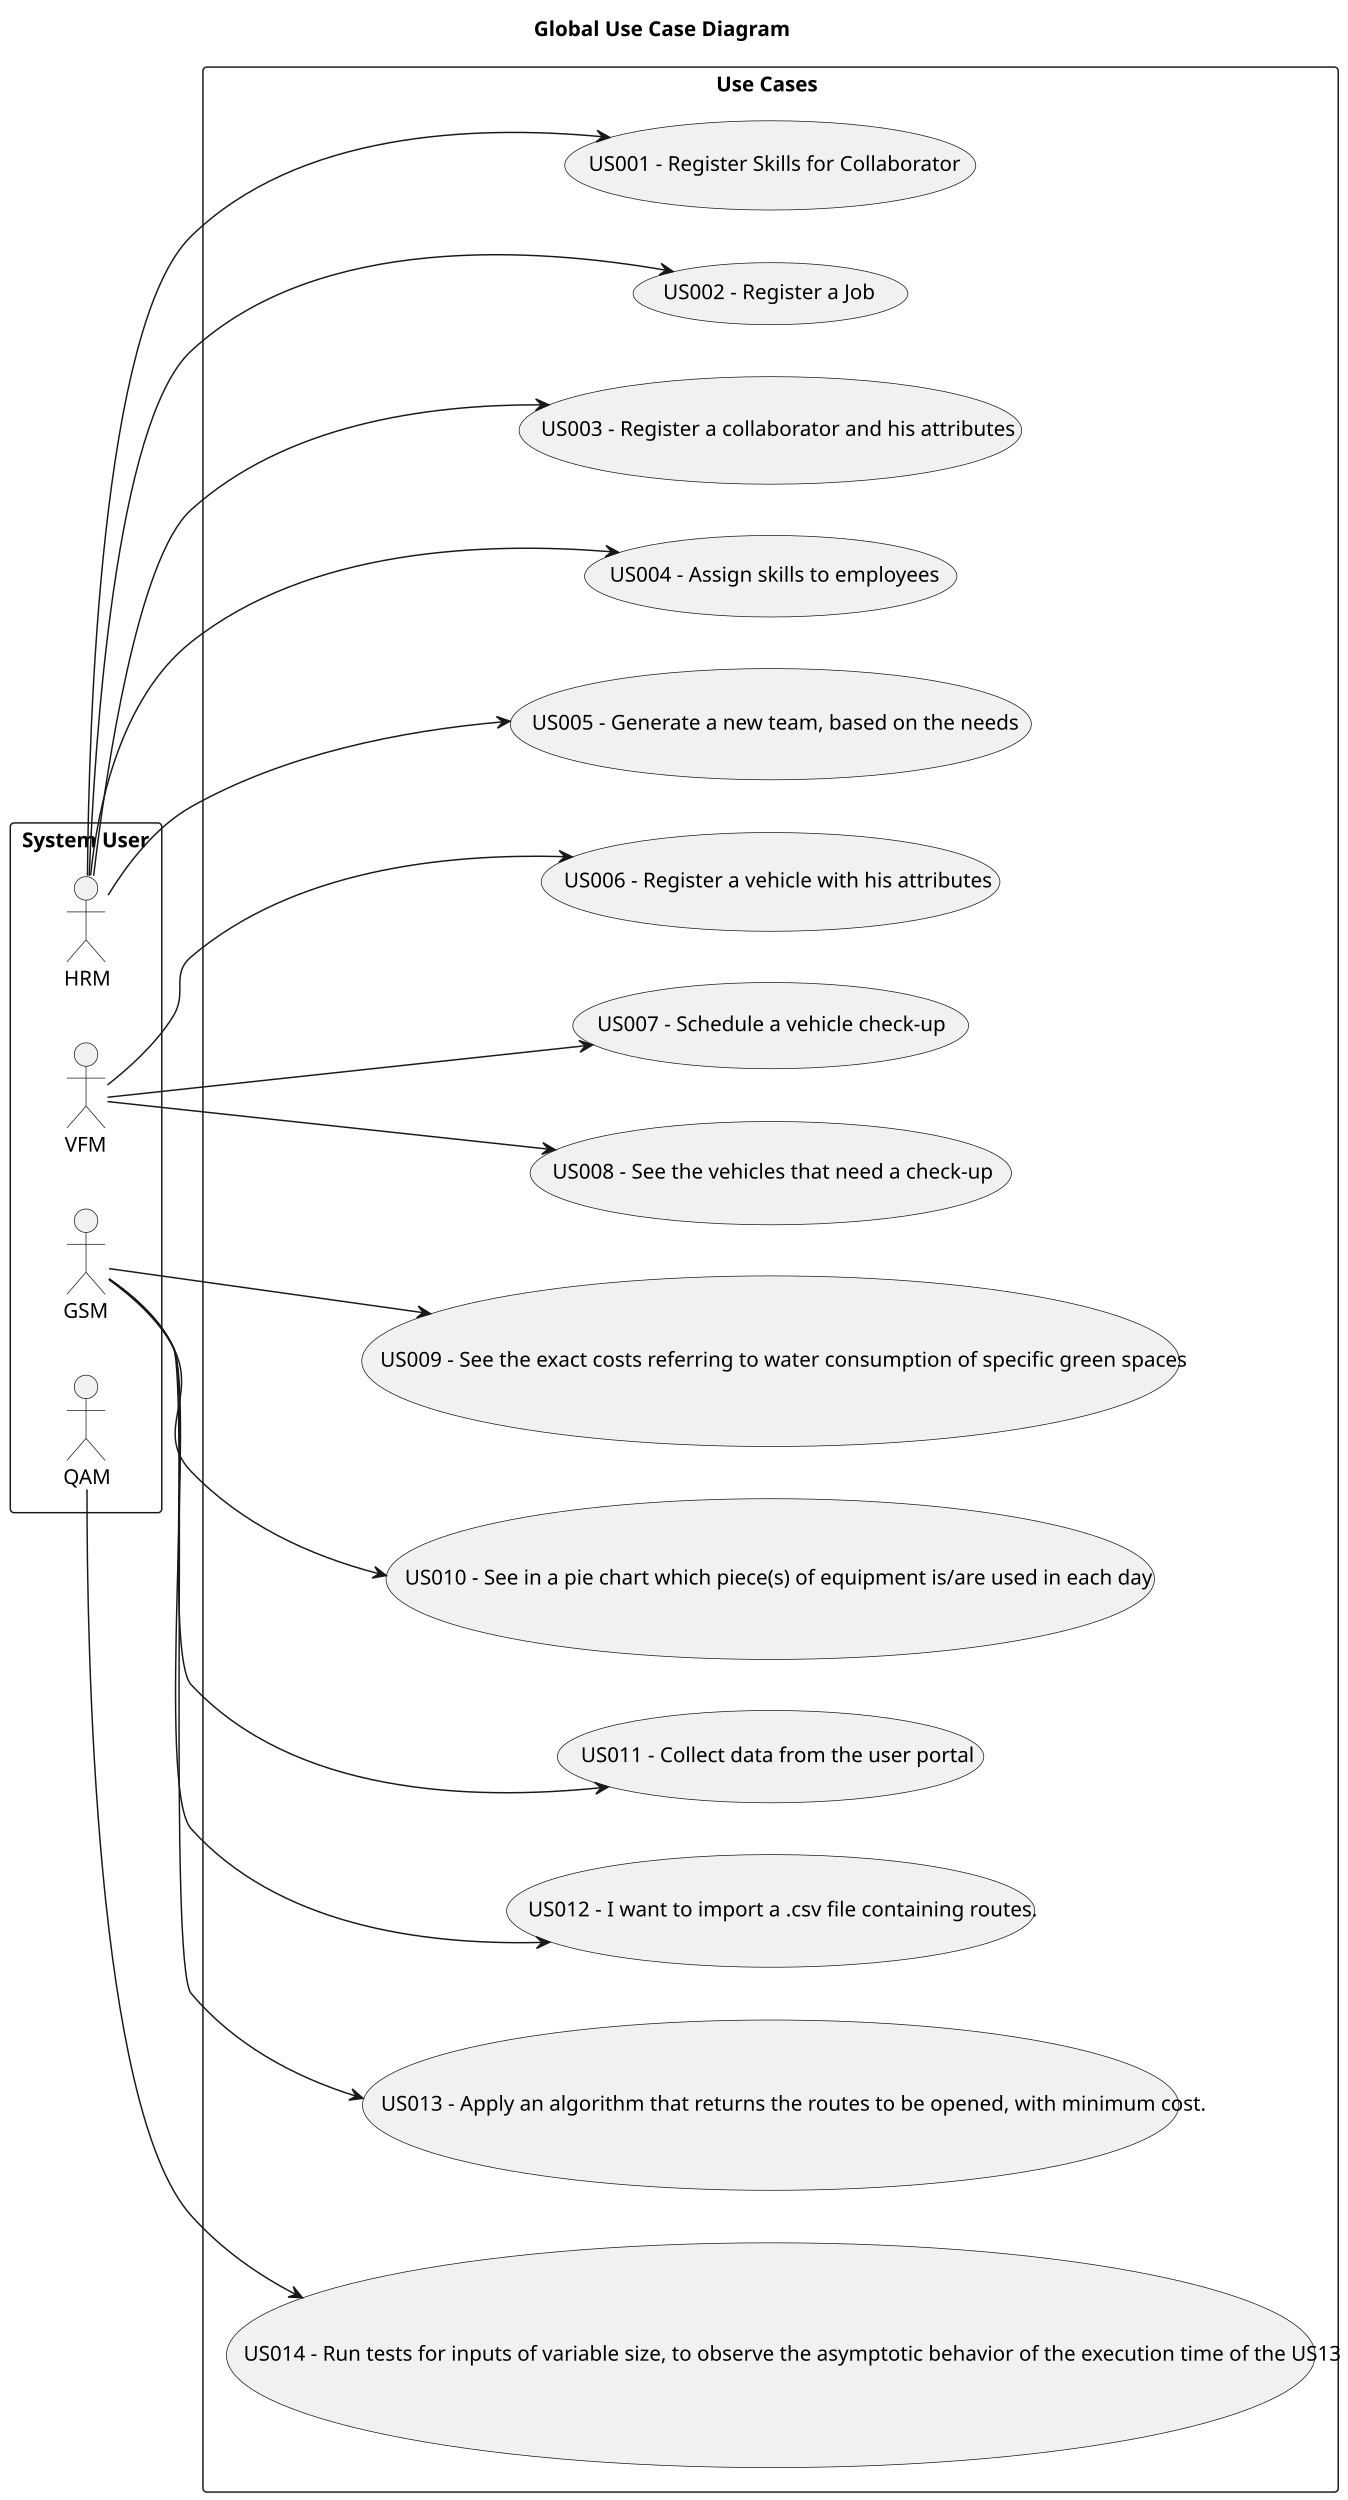
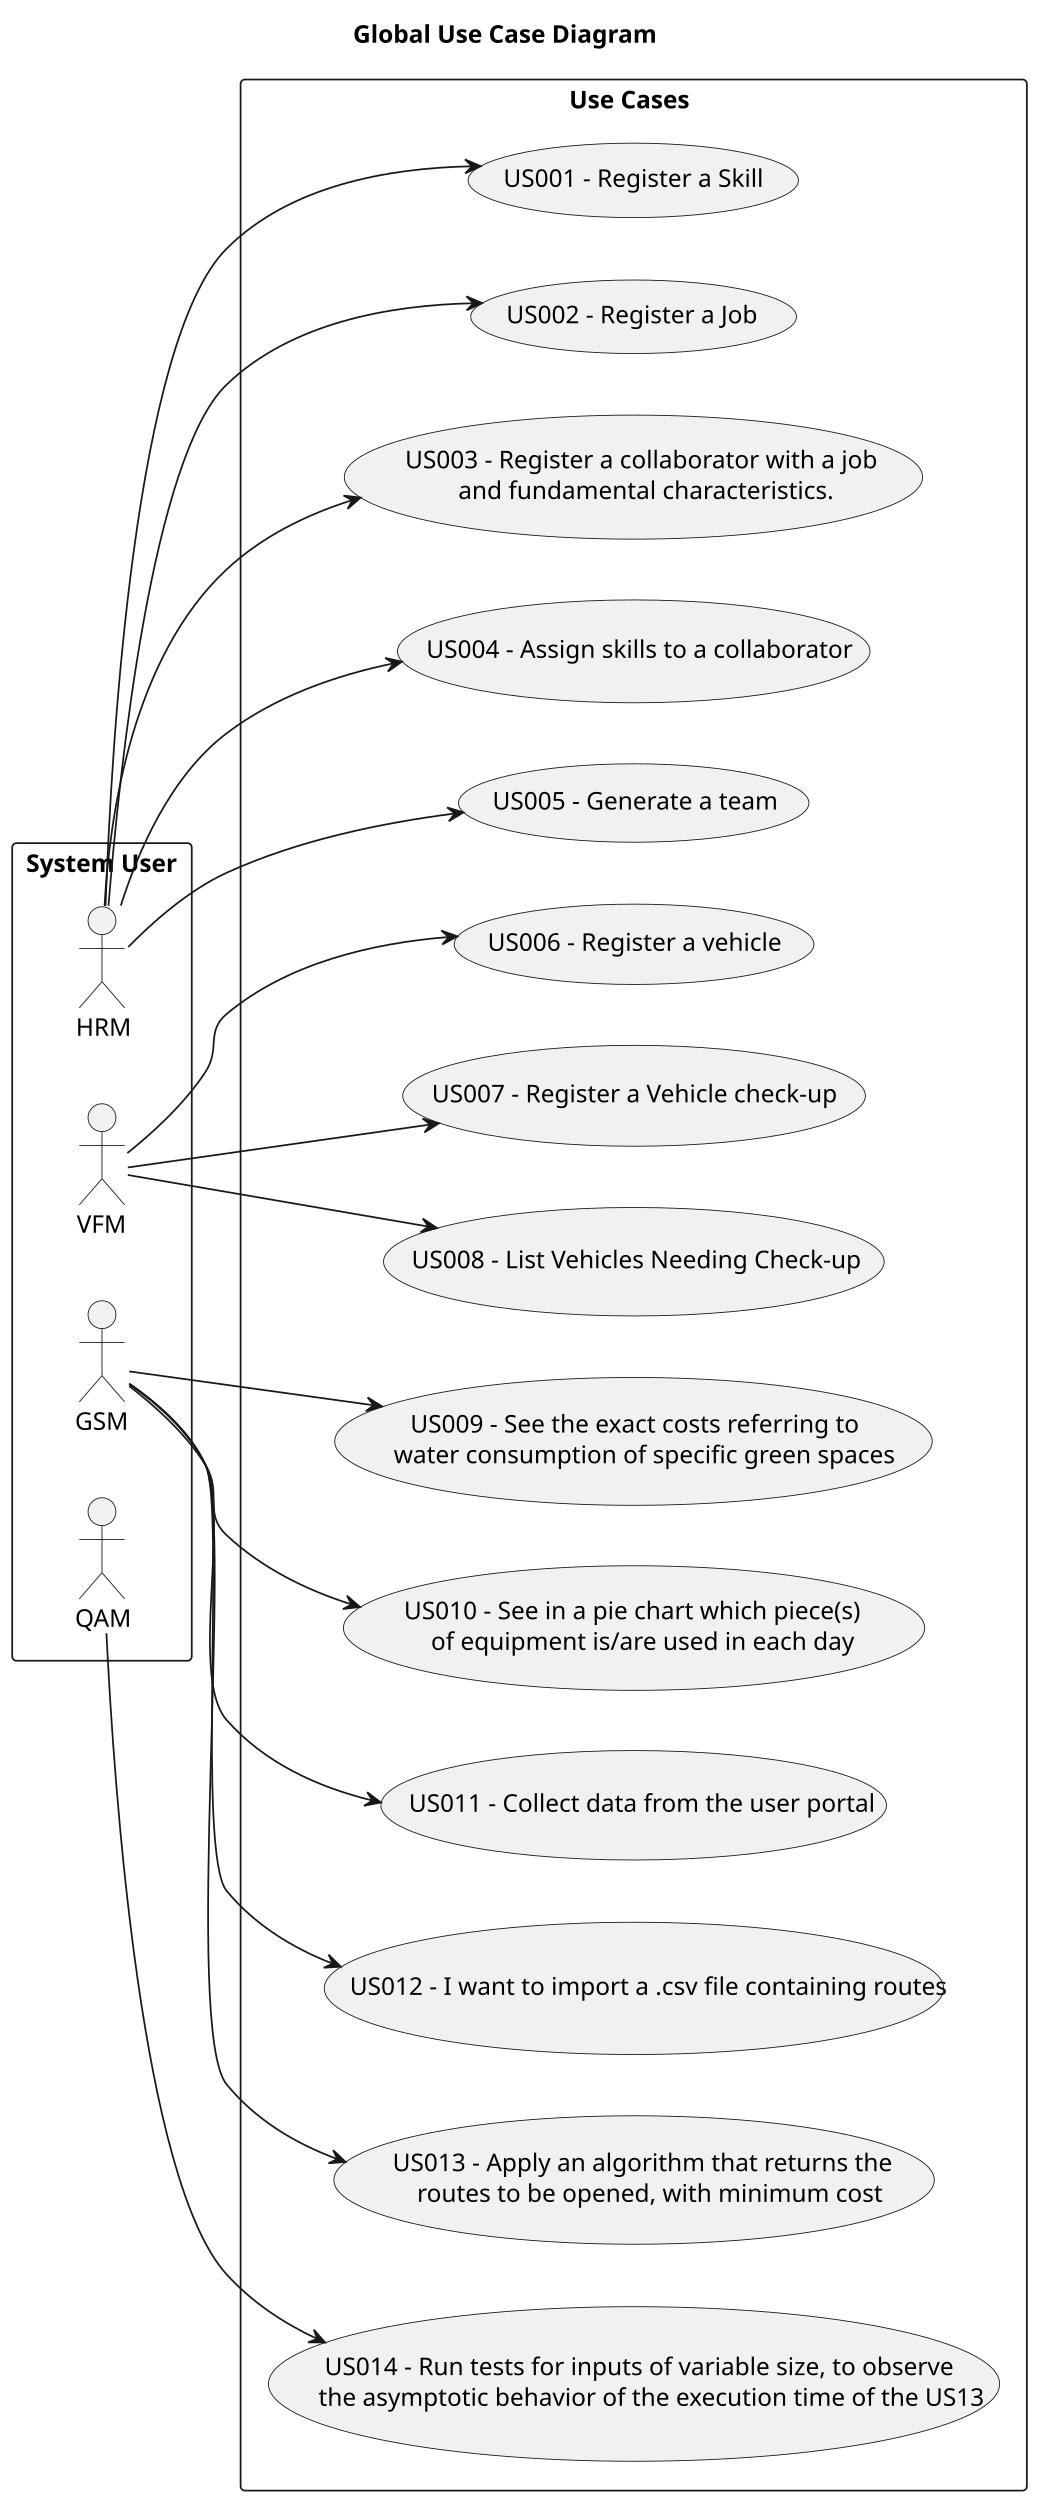
- <svg xmlns="http://www.w3.org/2000/svg" contentStyleType="text/css" height="1700px" preserveAspectRatio="none" style="width:916px;height:1700px;background:#FFFFFF;" version="1.1" viewBox="0 0 916 1700" width="916px" zoomAndPan="magnify">
+ <svg xmlns="http://www.w3.org/2000/svg" contentStyleType="text/css" height="1434px" preserveAspectRatio="none" style="width:595px;height:1434px;background:#FFFFFF;" version="1.1" viewBox="0 0 595 1434" width="595px" zoomAndPan="magnify">
  <defs />
  <g>
-     <text fill="#000000" font-family="sans-serif" font-size="14" font-weight="bold" lengthAdjust="spacing" textLength="176" x="363" y="24.533">Global Use Case Diagram</text>
+     <text fill="#000000" font-family="sans-serif" font-size="14" font-weight="bold" lengthAdjust="spacing" textLength="176" x="202.5" y="24.533">Global Use Case Diagram</text>
    <g id="cluster_actors">
-       <rect fill="none" height="469" rx="2.5" ry="2.5" style="stroke:#181818;stroke-width:1.0;" width="103" x="7" y="559.609" />
-       <text fill="#000000" font-family="sans-serif" font-size="14" font-weight="bold" lengthAdjust="spacing" textLength="87" x="15" y="576.143">System User</text>
+       <rect fill="none" height="469" rx="2.5" ry="2.5" style="stroke:#181818;stroke-width:1.0;" width="103" x="7" y="483.609" />
+       <text fill="#000000" font-family="sans-serif" font-size="14" font-weight="bold" lengthAdjust="spacing" textLength="87" x="15" y="500.143">System User</text>
    </g>
    <g id="cluster_usecases">
-       <rect fill="none" height="1649" rx="2.5" ry="2.5" style="stroke:#181818;stroke-width:1.0;" width="772" x="138" y="45.609" />
-       <text fill="#000000" font-family="sans-serif" font-size="14" font-weight="bold" lengthAdjust="spacing" textLength="74" x="487" y="62.143">Use Cases</text>
+       <rect fill="none" height="1383" rx="2.5" ry="2.5" style="stroke:#181818;stroke-width:1.0;" width="451" x="138" y="45.609" />
+       <text fill="#000000" font-family="sans-serif" font-size="14" font-weight="bold" lengthAdjust="spacing" textLength="74" x="326.5" y="62.143">Use Cases</text>
    </g>
    <g id="elem_HRM">
-       <ellipse cx="58.5" cy="604.109" fill="#F1F1F1" rx="8" ry="8" style="stroke:#181818;stroke-width:0.5;" />
-       <path d="M58.5,612.109 L58.5,639.109 M45.5,620.109 L71.5,620.109 M58.5,639.109 L45.5,654.109 M58.5,639.109 L71.5,654.109 " fill="none" style="stroke:#181818;stroke-width:0.5;" />
-       <text fill="#000000" font-family="sans-serif" font-size="14" lengthAdjust="spacing" textLength="30" x="43.5" y="670.143">HRM</text>
+       <ellipse cx="58.5" cy="528.109" fill="#F1F1F1" rx="8" ry="8" style="stroke:#181818;stroke-width:0.5;" />
+       <path d="M58.5,536.109 L58.5,563.109 M45.5,544.109 L71.5,544.109 M58.5,563.109 L45.5,578.109 M58.5,563.109 L71.5,578.109 " fill="none" style="stroke:#181818;stroke-width:0.5;" />
+       <text fill="#000000" font-family="sans-serif" font-size="14" lengthAdjust="spacing" textLength="30" x="43.5" y="594.143">HRM</text>
    </g>
    <g id="elem_VFM">
-       <ellipse cx="58.5" cy="717.109" fill="#F1F1F1" rx="8" ry="8" style="stroke:#181818;stroke-width:0.5;" />
-       <path d="M58.5,725.109 L58.5,752.109 M45.5,733.109 L71.5,733.109 M58.5,752.109 L45.5,767.109 M58.5,752.109 L71.5,767.109 " fill="none" style="stroke:#181818;stroke-width:0.5;" />
-       <text fill="#000000" font-family="sans-serif" font-size="14" lengthAdjust="spacing" textLength="29" x="44" y="783.143">VFM</text>
+       <ellipse cx="58.5" cy="641.109" fill="#F1F1F1" rx="8" ry="8" style="stroke:#181818;stroke-width:0.5;" />
+       <path d="M58.5,649.109 L58.5,676.109 M45.5,657.109 L71.5,657.109 M58.5,676.109 L45.5,691.109 M58.5,676.109 L71.5,691.109 " fill="none" style="stroke:#181818;stroke-width:0.5;" />
+       <text fill="#000000" font-family="sans-serif" font-size="14" lengthAdjust="spacing" textLength="29" x="44" y="707.143">VFM</text>
    </g>
    <g id="elem_GSM">
-       <ellipse cx="58.5" cy="830.109" fill="#F1F1F1" rx="8" ry="8" style="stroke:#181818;stroke-width:0.5;" />
-       <path d="M58.5,838.109 L58.5,865.109 M45.5,846.109 L71.5,846.109 M58.5,865.109 L45.5,880.109 M58.5,865.109 L71.5,880.109 " fill="none" style="stroke:#181818;stroke-width:0.5;" />
-       <text fill="#000000" font-family="sans-serif" font-size="14" lengthAdjust="spacing" textLength="31" x="43" y="896.143">GSM</text>
+       <ellipse cx="58.5" cy="754.109" fill="#F1F1F1" rx="8" ry="8" style="stroke:#181818;stroke-width:0.5;" />
+       <path d="M58.5,762.109 L58.5,789.109 M45.5,770.109 L71.5,770.109 M58.5,789.109 L45.5,804.109 M58.5,789.109 L71.5,804.109 " fill="none" style="stroke:#181818;stroke-width:0.5;" />
+       <text fill="#000000" font-family="sans-serif" font-size="14" lengthAdjust="spacing" textLength="31" x="43" y="820.143">GSM</text>
    </g>
    <g id="elem_QAM">
-       <ellipse cx="58.5" cy="943.109" fill="#F1F1F1" rx="8" ry="8" style="stroke:#181818;stroke-width:0.5;" />
-       <path d="M58.5,951.109 L58.5,978.109 M45.5,959.109 L71.5,959.109 M58.5,978.109 L45.5,993.109 M58.5,978.109 L71.5,993.109 " fill="none" style="stroke:#181818;stroke-width:0.5;" />
-       <text fill="#000000" font-family="sans-serif" font-size="14" lengthAdjust="spacing" textLength="31" x="43" y="1009.143">QAM</text>
+       <ellipse cx="58.5" cy="867.109" fill="#F1F1F1" rx="8" ry="8" style="stroke:#181818;stroke-width:0.5;" />
+       <path d="M58.5,875.109 L58.5,902.109 M45.5,883.109 L71.5,883.109 M58.5,902.109 L45.5,917.109 M58.5,902.109 L71.5,917.109 " fill="none" style="stroke:#181818;stroke-width:0.5;" />
+       <text fill="#000000" font-family="sans-serif" font-size="14" lengthAdjust="spacing" textLength="31" x="43" y="933.143">QAM</text>
    </g>
    <g id="elem_US001">
-       <ellipse cx="523.778" cy="112.465" fill="#F1F1F1" rx="139.778" ry="30.356" style="stroke:#181818;stroke-width:0.5;" />
-       <text fill="#000000" font-family="sans-serif" font-size="14" lengthAdjust="spacing" textLength="247" x="400.278" y="116.194">US001 - Register Skills for Collaborator</text>
+       <ellipse cx="363.251" cy="103.46" fill="#F1F1F1" rx="94.751" ry="21.35" style="stroke:#181818;stroke-width:0.5;" />
+       <text fill="#000000" font-family="sans-serif" font-size="14" lengthAdjust="spacing" textLength="149" x="288.751" y="107.188">US001 - Register a Skill</text>
    </g>
    <g id="elem_US002">
-       <ellipse cx="523.938" cy="199.697" fill="#F1F1F1" rx="93.438" ry="21.088" style="stroke:#181818;stroke-width:0.5;" />
-       <text fill="#000000" font-family="sans-serif" font-size="14" lengthAdjust="spacing" textLength="146" x="450.938" y="203.425">US002 - Register a Job</text>
+       <ellipse cx="363.438" cy="181.697" fill="#F1F1F1" rx="93.438" ry="21.088" style="stroke:#181818;stroke-width:0.5;" />
+       <text fill="#000000" font-family="sans-serif" font-size="14" lengthAdjust="spacing" textLength="146" x="290.438" y="185.425">US002 - Register a Job</text>
    </g>
    <g id="elem_US003">
-       <ellipse cx="523.875" cy="292.684" fill="#F1F1F1" rx="170.875" ry="36.575" style="stroke:#181818;stroke-width:0.5;" />
-       <text fill="#000000" font-family="sans-serif" font-size="14" lengthAdjust="spacing" textLength="312" x="367.875" y="296.413">US003 - Register a collaborator and his attributes</text>
+       <ellipse cx="363.353" cy="273.68" fill="#F1F1F1" rx="165.853" ry="35.571" style="stroke:#181818;stroke-width:0.5;" />
+       <text fill="#000000" font-family="sans-serif" font-size="14" lengthAdjust="spacing" textLength="262" x="232.353" y="268.604">US003 - Register a collaborator with a job</text>
+       <text fill="#000000" font-family="sans-serif" font-size="14" lengthAdjust="spacing" textLength="205" x="262.853" y="286.213">and fundamental characteristics.</text>
    </g>
    <g id="elem_US004">
-       <ellipse cx="524.106" cy="391.83" fill="#F1F1F1" rx="126.606" ry="27.721" style="stroke:#181818;stroke-width:0.5;" />
-       <text fill="#000000" font-family="sans-serif" font-size="14" lengthAdjust="spacing" textLength="219" x="414.606" y="395.559">US004 - Assign skills to employees</text>
+       <ellipse cx="363.526" cy="373.615" fill="#F1F1F1" rx="135.526" ry="29.505" style="stroke:#181818;stroke-width:0.5;" />
+       <text fill="#000000" font-family="sans-serif" font-size="14" lengthAdjust="spacing" textLength="238" x="244.526" y="377.343">US004 - Assign skills to a collaborator</text>
    </g>
    <g id="elem_US005">
-       <ellipse cx="524.156" cy="492.441" fill="#F1F1F1" rx="177.156" ry="37.831" style="stroke:#181818;stroke-width:0.5;" />
-       <text fill="#000000" font-family="sans-serif" font-size="14" lengthAdjust="spacing" textLength="325" x="361.656" y="496.169">US005 - Generate a new team, based on the needs</text>
+       <ellipse cx="363.504" cy="460.61" fill="#F1F1F1" rx="100.504" ry="22.501" style="stroke:#181818;stroke-width:0.5;" />
+       <text fill="#000000" font-family="sans-serif" font-size="14" lengthAdjust="spacing" textLength="162" x="282.504" y="464.339">US005 - Generate a team</text>
    </g>
    <g id="elem_US006">
-       <ellipse cx="523.972" cy="599.704" fill="#F1F1F1" rx="155.972" ry="33.594" style="stroke:#181818;stroke-width:0.5;" />
-       <text fill="#000000" font-family="sans-serif" font-size="14" lengthAdjust="spacing" textLength="281" x="383.472" y="603.432">US006 - Register a vehicle with his attributes</text>
+       <ellipse cx="363.69" cy="541.647" fill="#F1F1F1" rx="103.19" ry="23.038" style="stroke:#181818;stroke-width:0.5;" />
+       <text fill="#000000" font-family="sans-serif" font-size="14" lengthAdjust="spacing" textLength="168" x="279.69" y="545.376">US006 - Register a vehicle</text>
    </g>
    <g id="elem_US007">
-       <ellipse cx="524.083" cy="697.426" fill="#F1F1F1" rx="134.583" ry="29.317" style="stroke:#181818;stroke-width:0.5;" />
-       <text fill="#000000" font-family="sans-serif" font-size="14" lengthAdjust="spacing" textLength="236" x="406.083" y="701.154">US007 - Schedule a vehicle check-up</text>
+       <ellipse cx="363.7" cy="628.549" fill="#F1F1F1" rx="132.7" ry="28.94" style="stroke:#181818;stroke-width:0.5;" />
+       <text fill="#000000" font-family="sans-serif" font-size="14" lengthAdjust="spacing" textLength="232" x="247.7" y="632.278">US007 - Register a Vehicle check-up</text>
    </g>
    <g id="elem_US008">
-       <ellipse cx="524.15" cy="797.739" fill="#F1F1F1" rx="163.65" ry="35.13" style="stroke:#181818;stroke-width:0.5;" />
-       <text fill="#000000" font-family="sans-serif" font-size="14" lengthAdjust="spacing" textLength="297" x="375.65" y="801.468">US008 - See the vehicles that need a check-up</text>
+       <ellipse cx="363.571" cy="723.724" fill="#F1F1F1" rx="143.571" ry="31.114" style="stroke:#181818;stroke-width:0.5;" />
+       <text fill="#000000" font-family="sans-serif" font-size="14" lengthAdjust="spacing" textLength="255" x="236.071" y="727.452">US008 - List Vehicles Needing Check-up</text>
    </g>
    <g id="elem_US009">
-       <ellipse cx="524.046" cy="925.619" fill="#F1F1F1" rx="278.046" ry="58.009" style="stroke:#181818;stroke-width:0.5;" />
-       <text fill="#000000" font-family="sans-serif" font-size="14" lengthAdjust="spacing" textLength="531" x="258.546" y="929.347">US009 - See the exact costs referring to water consumption of specific green spaces</text>
+       <ellipse cx="363.358" cy="826.781" fill="#F1F1F1" rx="171.358" ry="36.672" style="stroke:#181818;stroke-width:0.5;" />
+       <text fill="#000000" font-family="sans-serif" font-size="14" lengthAdjust="spacing" textLength="252" x="235.358" y="821.705">US009 - See the exact costs referring to</text>
+       <text fill="#000000" font-family="sans-serif" font-size="14" lengthAdjust="spacing" textLength="275" x="225.858" y="839.314">water consumption of specific green spaces</text>
    </g>
    <g id="elem_US010">
-       <ellipse cx="523.779" cy="1073.765" fill="#F1F1F1" rx="261.279" ry="54.656" style="stroke:#181818;stroke-width:0.5;" />
-       <text fill="#000000" font-family="sans-serif" font-size="14" lengthAdjust="spacing" textLength="497" x="275.279" y="1077.494">US010 - See in a pie chart which piece(s) of equipment is/are used in each day</text>
+       <ellipse cx="363.696" cy="933.848" fill="#F1F1F1" rx="166.696" ry="35.739" style="stroke:#181818;stroke-width:0.5;" />
+       <text fill="#000000" font-family="sans-serif" font-size="14" lengthAdjust="spacing" textLength="260" x="231.696" y="928.772">US010 - See in a pie chart which piece(s)</text>
+       <text fill="#000000" font-family="sans-serif" font-size="14" lengthAdjust="spacing" textLength="233" x="247.196" y="946.382">of equipment is/are used in each day</text>
    </g>
    <g id="elem_US011">
-       <ellipse cx="523.997" cy="1194.509" fill="#F1F1F1" rx="144.997" ry="31.399" style="stroke:#181818;stroke-width:0.5;" />
-       <text fill="#000000" font-family="sans-serif" font-size="14" lengthAdjust="spacing" textLength="258" x="394.997" y="1198.237">US011 - Collect data from the user portal</text>
+       <ellipse cx="363.497" cy="1035.509" fill="#F1F1F1" rx="144.997" ry="31.399" style="stroke:#181818;stroke-width:0.5;" />
+       <text fill="#000000" font-family="sans-serif" font-size="14" lengthAdjust="spacing" textLength="258" x="234.497" y="1039.237">US011 - Collect data from the user portal</text>
    </g>
    <g id="elem_US012">
-       <ellipse cx="524.076" cy="1299.425" fill="#F1F1F1" rx="179.576" ry="38.315" style="stroke:#181818;stroke-width:0.5;" />
-       <text fill="#000000" font-family="sans-serif" font-size="14" lengthAdjust="spacing" textLength="330" x="359.076" y="1303.153">US012 - I want to import a .csv file containing routes.</text>
+       <ellipse cx="363.64" cy="1140.537" fill="#F1F1F1" rx="177.64" ry="37.928" style="stroke:#181818;stroke-width:0.5;" />
+       <text fill="#000000" font-family="sans-serif" font-size="14" lengthAdjust="spacing" textLength="326" x="200.64" y="1144.266">US012 - I want to import a .csv file containing routes</text>
    </g>
    <g id="elem_US013">
-       <ellipse cx="524.053" cy="1431.52" fill="#F1F1F1" rx="277.553" ry="57.91" style="stroke:#181818;stroke-width:0.5;" />
-       <text fill="#000000" font-family="sans-serif" font-size="14" lengthAdjust="spacing" textLength="530" x="259.053" y="1435.248">US013 - Apply an algorithm that returns the routes to be opened, with minimum cost.</text>
+       <ellipse cx="363.711" cy="1250.452" fill="#F1F1F1" rx="172.211" ry="36.842" style="stroke:#181818;stroke-width:0.5;" />
+       <text fill="#000000" font-family="sans-serif" font-size="14" lengthAdjust="spacing" textLength="273" x="225.211" y="1245.376">US013 - Apply an algorithm that returns the</text>
+       <text fill="#000000" font-family="sans-serif" font-size="14" lengthAdjust="spacing" textLength="249" x="239.211" y="1262.985">routes to be opened, with minimum cost</text>
    </g>
    <g id="elem_US014">
-       <ellipse cx="524.149" cy="1601.539" fill="#F1F1F1" rx="370.149" ry="76.43" style="stroke:#181818;stroke-width:0.5;" />
-       <text fill="#000000" font-family="sans-serif" font-size="14" lengthAdjust="spacing" textLength="717" x="165.649" y="1605.268">US014 - Run tests for inputs of variable size, to observe the asymptotic behavior of the execution time of the US13</text>
+       <ellipse cx="363.691" cy="1367.448" fill="#F1F1F1" rx="209.691" ry="44.338" style="stroke:#181818;stroke-width:0.5;" />
+       <text fill="#000000" font-family="sans-serif" font-size="14" lengthAdjust="spacing" textLength="351" x="186.191" y="1362.371">US014 - Run tests for inputs of variable size, to observe</text>
+       <text fill="#000000" font-family="sans-serif" font-size="14" lengthAdjust="spacing" textLength="362" x="182.691" y="1379.981">the asymptotic behavior of the execution time of the US13</text>
    </g>
    <g id="link_HRM_US001">
-       <path d="M59.48,595.389 C60.31,492.869 68.4,220.629 130,160.609 C202.41,90.069 321.33,84.739 409.42,92.969 " fill="none" id="HRM-to-US001" style="stroke:#181818;stroke-width:1.0;" />
-       <polygon fill="#181818" points="414.65,93.479,406.08,88.626,409.674,92.995,405.305,96.588,414.65,93.479" style="stroke:#181818;stroke-width:1.0;" />
+       <path d="M60.54,519.599 C63.85,426.509 77.32,195.199 130,142.609 C166.19,106.479 222.44,96.329 270.55,95.399 " fill="none" id="HRM-to-US001" style="stroke:#181818;stroke-width:1.0;" />
+       <polygon fill="#181818" points="275.77,95.339,266.725,91.442,270.77,95.397,266.816,99.442,275.77,95.339" style="stroke:#181818;stroke-width:1.0;" />
    </g>
    <g id="link_HRM_US002">
-       <path d="M60.68,595.579 C64.27,505.379 78.24,286.519 130,238.609 C216.83,158.239 365.17,168.499 452.64,183.729 " fill="none" id="HRM-to-US002" style="stroke:#181818;stroke-width:1.0;" />
-       <polygon fill="#181818" points="457.8,184.639,449.634,179.133,452.876,183.769,448.241,187.011,457.8,184.639" style="stroke:#181818;stroke-width:1.0;" />
+       <path d="M62.23,519.549 C68.63,439.629 87.43,261.529 130,220.609 C166.94,185.099 223.35,174.989 271.35,173.939 " fill="none" id="HRM-to-US002" style="stroke:#181818;stroke-width:1.0;" />
+       <polygon fill="#181818" points="276.57,173.859,267.514,169.988,271.57,173.931,267.628,177.988,276.57,173.859" style="stroke:#181818;stroke-width:1.0;" />
    </g>
    <g id="link_HRM_US003">
-       <path d="M63.67,595.539 C72.05,524.779 93.34,379.659 130,346.609 C193.44,289.419 287.66,274.969 367.94,275.269 " fill="none" id="HRM-to-US003" style="stroke:#181818;stroke-width:1.0;" />
-       <polygon fill="#181818" points="373.2,275.309,364.235,271.232,368.2,275.267,364.166,279.232,373.2,275.309" style="stroke:#181818;stroke-width:1.0;" />
+       <path d="M59.97,519.599 C62.79,467.829 75.79,377.109 130,326.609 C150.11,307.879 175.41,295.299 201.87,286.939 " fill="none" id="HRM-to-US003" style="stroke:#181818;stroke-width:1.0;" />
+       <polygon fill="#181818" points="206.83,285.429,197.051,284.259,202.052,286.903,199.408,291.904,206.83,285.429" style="stroke:#181818;stroke-width:1.0;" />
    </g>
    <g id="link_HRM_US004">
-       <path d="M61.62,595.249 C66.37,549.409 81.57,475.079 130,436.609 C209.87,373.149 329.37,368.189 415.61,375.199 " fill="none" id="HRM-to-US004" style="stroke:#181818;stroke-width:1.0;" />
-       <polygon fill="#181818" points="420.73,375.629,412.092,370.898,415.747,375.215,411.43,378.87,420.73,375.629" style="stroke:#181818;stroke-width:1.0;" />
+       <path d="M69.31,519.449 C79.3,487.899 97.96,444.919 130,420.609 C157.44,399.789 191.77,387.559 225.55,380.529 " fill="none" id="HRM-to-US004" style="stroke:#181818;stroke-width:1.0;" />
+       <polygon fill="#181818" points="230.53,379.529,220.918,377.383,225.628,380.515,222.496,385.226,230.53,379.529" style="stroke:#181818;stroke-width:1.0;" />
    </g>
    <g id="link_HRM_US005">
-       <path d="M73.51,608.689 C85.7,588.819 105.27,562.529 130,548.609 C193.63,512.779 271.91,497.019 341.82,490.849 " fill="none" id="HRM-to-US005" style="stroke:#181818;stroke-width:1.0;" />
-       <polygon fill="#181818" points="346.84,490.419,337.531,487.205,341.858,490.848,338.216,495.175,346.84,490.419" style="stroke:#181818;stroke-width:1.0;" />
+       <path d="M73.59,543.159 C86.8,529.699 107.81,510.769 130,500.609 C170.62,482.009 218.82,471.999 260.78,466.639 " fill="none" id="HRM-to-US005" style="stroke:#181818;stroke-width:1.0;" />
+       <polygon fill="#181818" points="265.87,465.999,256.447,463.133,260.908,466.613,257.428,471.073,265.87,465.999" style="stroke:#181818;stroke-width:1.0;" />
    </g>
    <g id="link_VFM_US006">
-       <path d="M73.05,737.759 C86.33,727.429 106.24,710.009 118,690.609 C127.62,674.739 115.85,662.629 130,650.609 C199.01,591.989 300.93,580.159 383.69,582.509 " fill="none" id="VFM-to-US006" style="stroke:#181818;stroke-width:1.0;" />
-       <polygon fill="#181818" points="389.11,582.679,380.24,578.399,384.113,582.522,379.989,586.395,389.11,582.679" style="stroke:#181818;stroke-width:1.0;" />
+       <path d="M73.06,661.419 C86.16,650.949 105.77,633.549 118,614.609 C126.47,601.499 118.03,591.619 130,581.609 C165.03,552.329 213.62,540.969 257.34,537.469 " fill="none" id="VFM-to-US006" style="stroke:#181818;stroke-width:1.0;" />
+       <polygon fill="#181818" points="262.37,537.099,253.098,533.779,257.384,537.471,253.692,541.757,262.37,537.099" style="stroke:#181818;stroke-width:1.0;" />
    </g>
    <g id="link_VFM_US007">
-       <path d="M73.12,746.139 C120.56,741.019 281.97,723.609 397.87,711.109 " fill="none" id="VFM-to-US007" style="stroke:#181818;stroke-width:1.0;" />
-       <polygon fill="#181818" points="403.01,710.549,393.629,707.55,398.039,711.092,394.497,715.503,403.01,710.549" style="stroke:#181818;stroke-width:1.0;" />
+       <path d="M73.31,669.649 C103.94,665.299 180.15,654.489 246.65,645.049 " fill="none" id="VFM-to-US007" style="stroke:#181818;stroke-width:1.0;" />
+       <polygon fill="#181818" points="251.83,644.319,242.358,641.621,246.879,645.02,243.48,649.542,251.83,644.319" style="stroke:#181818;stroke-width:1.0;" />
    </g>
    <g id="link_VFM_US008">
-       <path d="M73.12,749.079 C117.21,753.839 259.73,769.209 372.68,781.389 " fill="none" id="VFM-to-US008" style="stroke:#181818;stroke-width:1.0;" />
-       <polygon fill="#181818" points="377.7,781.939,369.187,776.986,372.729,781.397,368.319,784.939,377.7,781.939" style="stroke:#181818;stroke-width:1.0;" />
+       <path d="M73.31,673.979 C103.77,679.209 179.31,692.169 245.55,703.539 " fill="none" id="VFM-to-US008" style="stroke:#181818;stroke-width:1.0;" />
+       <polygon fill="#181818" points="250.7,704.419,242.503,698.96,245.772,703.577,241.155,706.845,250.7,704.419" style="stroke:#181818;stroke-width:1.0;" />
    </g>
    <g id="link_GSM_US009">
-       <path d="M74.14,862.659 C108.38,867.469 197.66,879.979 287.66,892.609 " fill="none" id="GSM-to-US009" style="stroke:#181818;stroke-width:1.0;" />
-       <polygon fill="#181818" points="292.76,893.319,284.393,888.124,287.807,892.634,283.297,896.048,292.76,893.319" style="stroke:#181818;stroke-width:1.0;" />
+       <path d="M74.11,786.639 C100.22,790.249 157.46,798.189 214.11,806.039 " fill="none" id="GSM-to-US009" style="stroke:#181818;stroke-width:1.0;" />
+       <polygon fill="#181818" points="219.24,806.749,210.873,801.554,214.287,806.064,209.777,809.478,219.24,806.749" style="stroke:#181818;stroke-width:1.0;" />
    </g>
    <g id="link_GSM_US010">
-       <path d="M74.19,870.259 C87.94,880.149 107.85,896.849 118,916.609 C135.23,950.149 103.9,973.389 130,1000.609 C164.19,1036.259 209.75,1057.729 257.72,1070.149 " fill="none" id="GSM-to-US010" style="stroke:#181818;stroke-width:1.0;" />
-       <polygon fill="#181818" points="262.67,1071.389,254.93,1065.299,257.824,1070.16,252.963,1073.053,262.67,1071.389" style="stroke:#181818;stroke-width:1.0;" />
+       <path d="M74.06,795.009 C87.33,805.199 106.55,821.899 118,840.609 C127.69,856.439 116.44,867.929 130,880.609 C150,899.309 175.18,911.879 201.54,920.249 " fill="none" id="GSM-to-US010" style="stroke:#181818;stroke-width:1.0;" />
+       <polygon fill="#181818" points="206.47,921.759,199.025,915.311,201.687,920.303,196.695,922.965,206.47,921.759" style="stroke:#181818;stroke-width:1.0;" />
    </g>
    <g id="link_GSM_US011">
-       <path d="M74.06,869.699 C88.12,879.399 108.63,896.159 118,916.609 C128.62,939.769 112.64,1126.959 130,1145.609 C199.19,1219.949 319.37,1224.819 408.67,1215.629 " fill="none" id="GSM-to-US011" style="stroke:#181818;stroke-width:1.0;" />
-       <polygon fill="#181818" points="413.7,1215.099,404.327,1212.073,408.728,1215.628,405.173,1220.028,413.7,1215.099" style="stroke:#181818;stroke-width:1.0;" />
+       <path d="M74.19,793.939 C88.15,803.709 108.38,820.429 118,840.609 C132,869.999 108.47,962.189 130,986.609 C151.49,1010.989 181.78,1024.999 213.41,1032.719 " fill="none" id="GSM-to-US011" style="stroke:#181818;stroke-width:1.0;" />
+       <polygon fill="#181818" points="218.49,1033.909,210.625,1027.981,213.619,1032.781,208.819,1035.775,218.49,1033.909" style="stroke:#181818;stroke-width:1.0;" />
    </g>
    <g id="link_GSM_US012">
-       <path d="M74.12,869.669 C88.24,879.339 108.79,896.089 118,916.609 C132.89,949.779 105.67,1216.589 130,1243.609 C188.43,1308.509 285.31,1322.889 368.25,1320.849 " fill="none" id="GSM-to-US012" style="stroke:#181818;stroke-width:1.0;" />
-       <polygon fill="#181818" points="373.7,1320.689,364.589,1316.949,368.702,1320.833,364.818,1324.946,373.7,1320.689" style="stroke:#181818;stroke-width:1.0;" />
+       <path d="M74.07,793.699 C88.14,803.389 108.66,820.149 118,840.609 C129.27,865.299 112.68,1063.709 130,1084.609 C146.02,1103.939 167.44,1117.269 190.82,1126.339 " fill="none" id="GSM-to-US012" style="stroke:#181818;stroke-width:1.0;" />
+       <polygon fill="#181818" points="195.52,1128.099,188.498,1121.194,190.838,1126.344,185.689,1128.685,195.52,1128.099" style="stroke:#181818;stroke-width:1.0;" />
    </g>
    <g id="link_GSM_US013">
-       <path d="M74.16,869.649 C88.31,879.309 108.88,896.039 118,916.609 C127.89,938.909 114.22,1337.009 130,1355.609 C159.22,1390.049 198.94,1411.899 241.93,1425.339 " fill="none" id="GSM-to-US013" style="stroke:#181818;stroke-width:1.0;" />
-       <polygon fill="#181818" points="246.92,1426.859,239.458,1420.432,242.133,1425.416,237.149,1428.091,246.92,1426.859" style="stroke:#181818;stroke-width:1.0;" />
+       <path d="M74.14,793.669 C88.26,803.329 108.82,820.069 118,840.609 C134.11,876.639 105,1165.069 130,1195.609 C146.51,1215.769 168.91,1229.339 193.32,1238.359 " fill="none" id="GSM-to-US013" style="stroke:#181818;stroke-width:1.0;" />
+       <polygon fill="#181818" points="198.23,1240.099,191.084,1233.322,193.517,1238.429,188.411,1240.862,198.23,1240.099" style="stroke:#181818;stroke-width:1.0;" />
    </g>
    <g id="link_QAM_US014">
-       <path d="M59.16,1012.779 C59.03,1123.249 64.61,1433.919 130,1506.609 C150.08,1528.929 174.42,1546.449 201.04,1560.139 " fill="none" id="QAM-to-US014" style="stroke:#181818;stroke-width:1.0;" />
-       <polygon fill="#181818" points="205.68,1562.479,199.458,1554.845,201.219,1560.22,195.844,1561.982,205.68,1562.479" style="stroke:#181818;stroke-width:1.0;" />
+       <path d="M61.06,936.809 C65.49,1028.059 81.16,1250.999 130,1304.609 C144.34,1320.359 162.18,1332.329 181.56,1341.409 " fill="none" id="QAM-to-US014" style="stroke:#181818;stroke-width:1.0;" />
+       <polygon fill="#181818" points="186.52,1343.659,179.982,1336.294,181.968,1341.59,176.672,1343.577,186.52,1343.659" style="stroke:#181818;stroke-width:1.0;" />
    </g>
  </g>
</svg>
